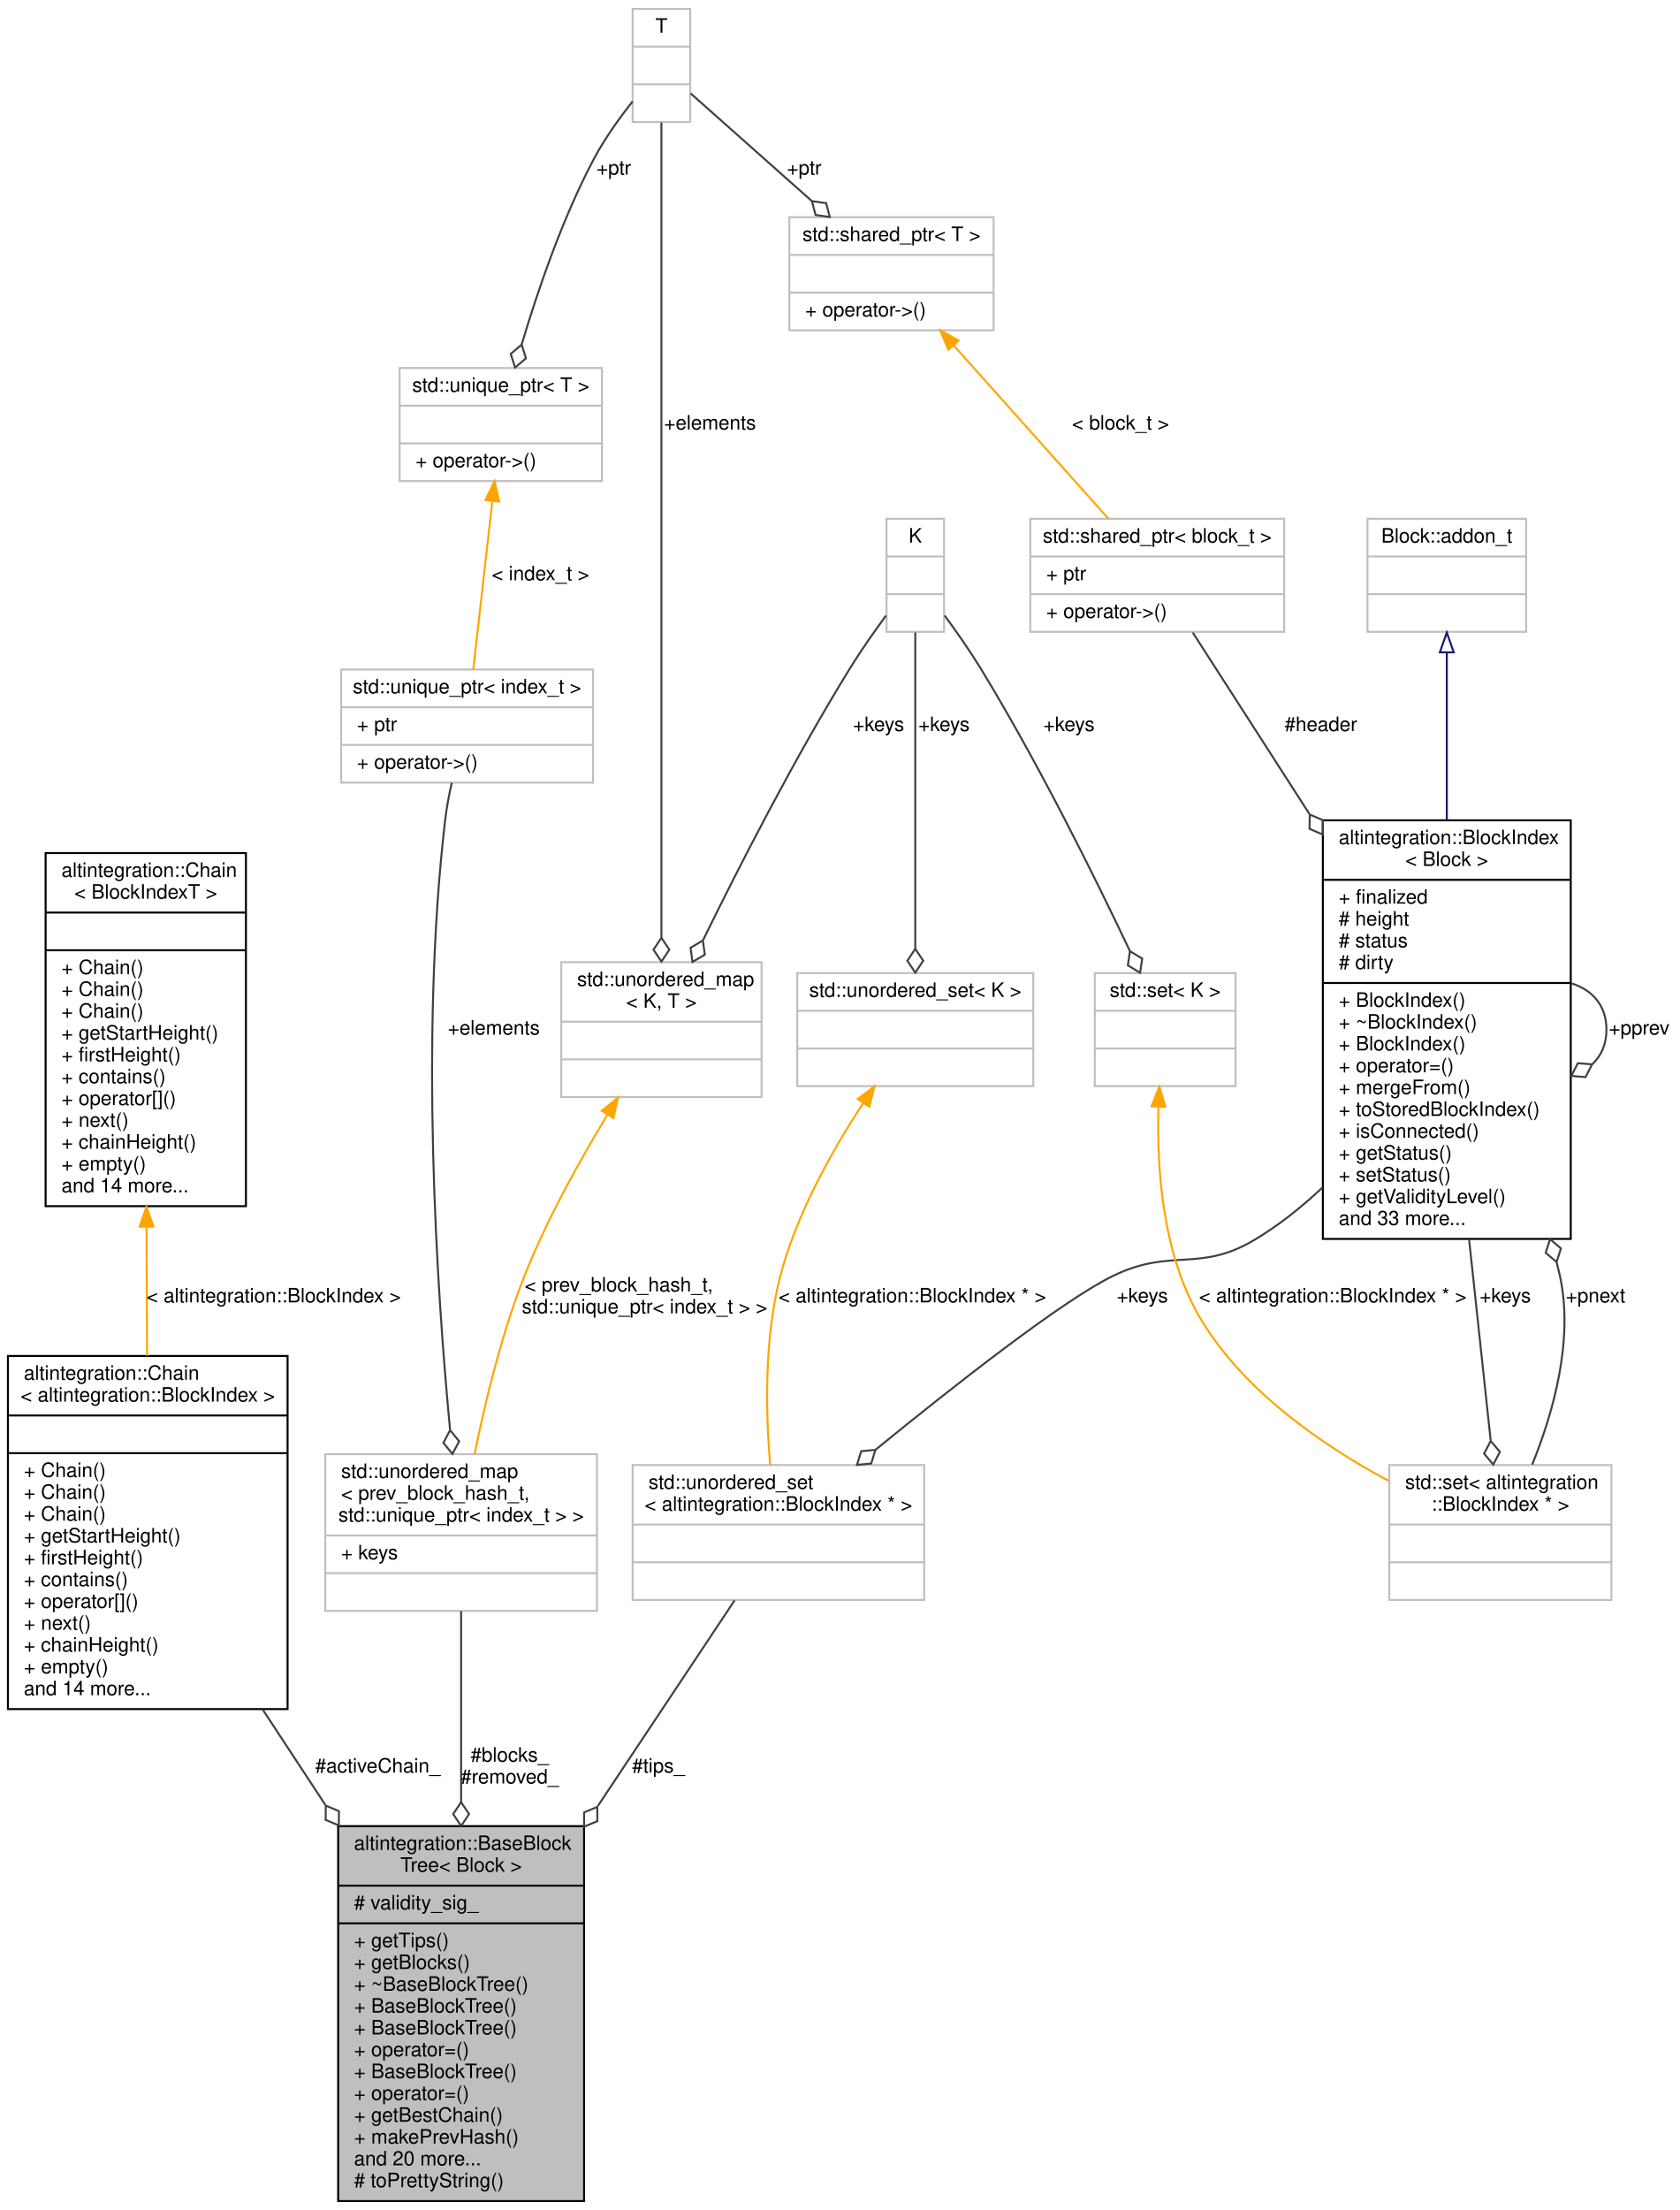
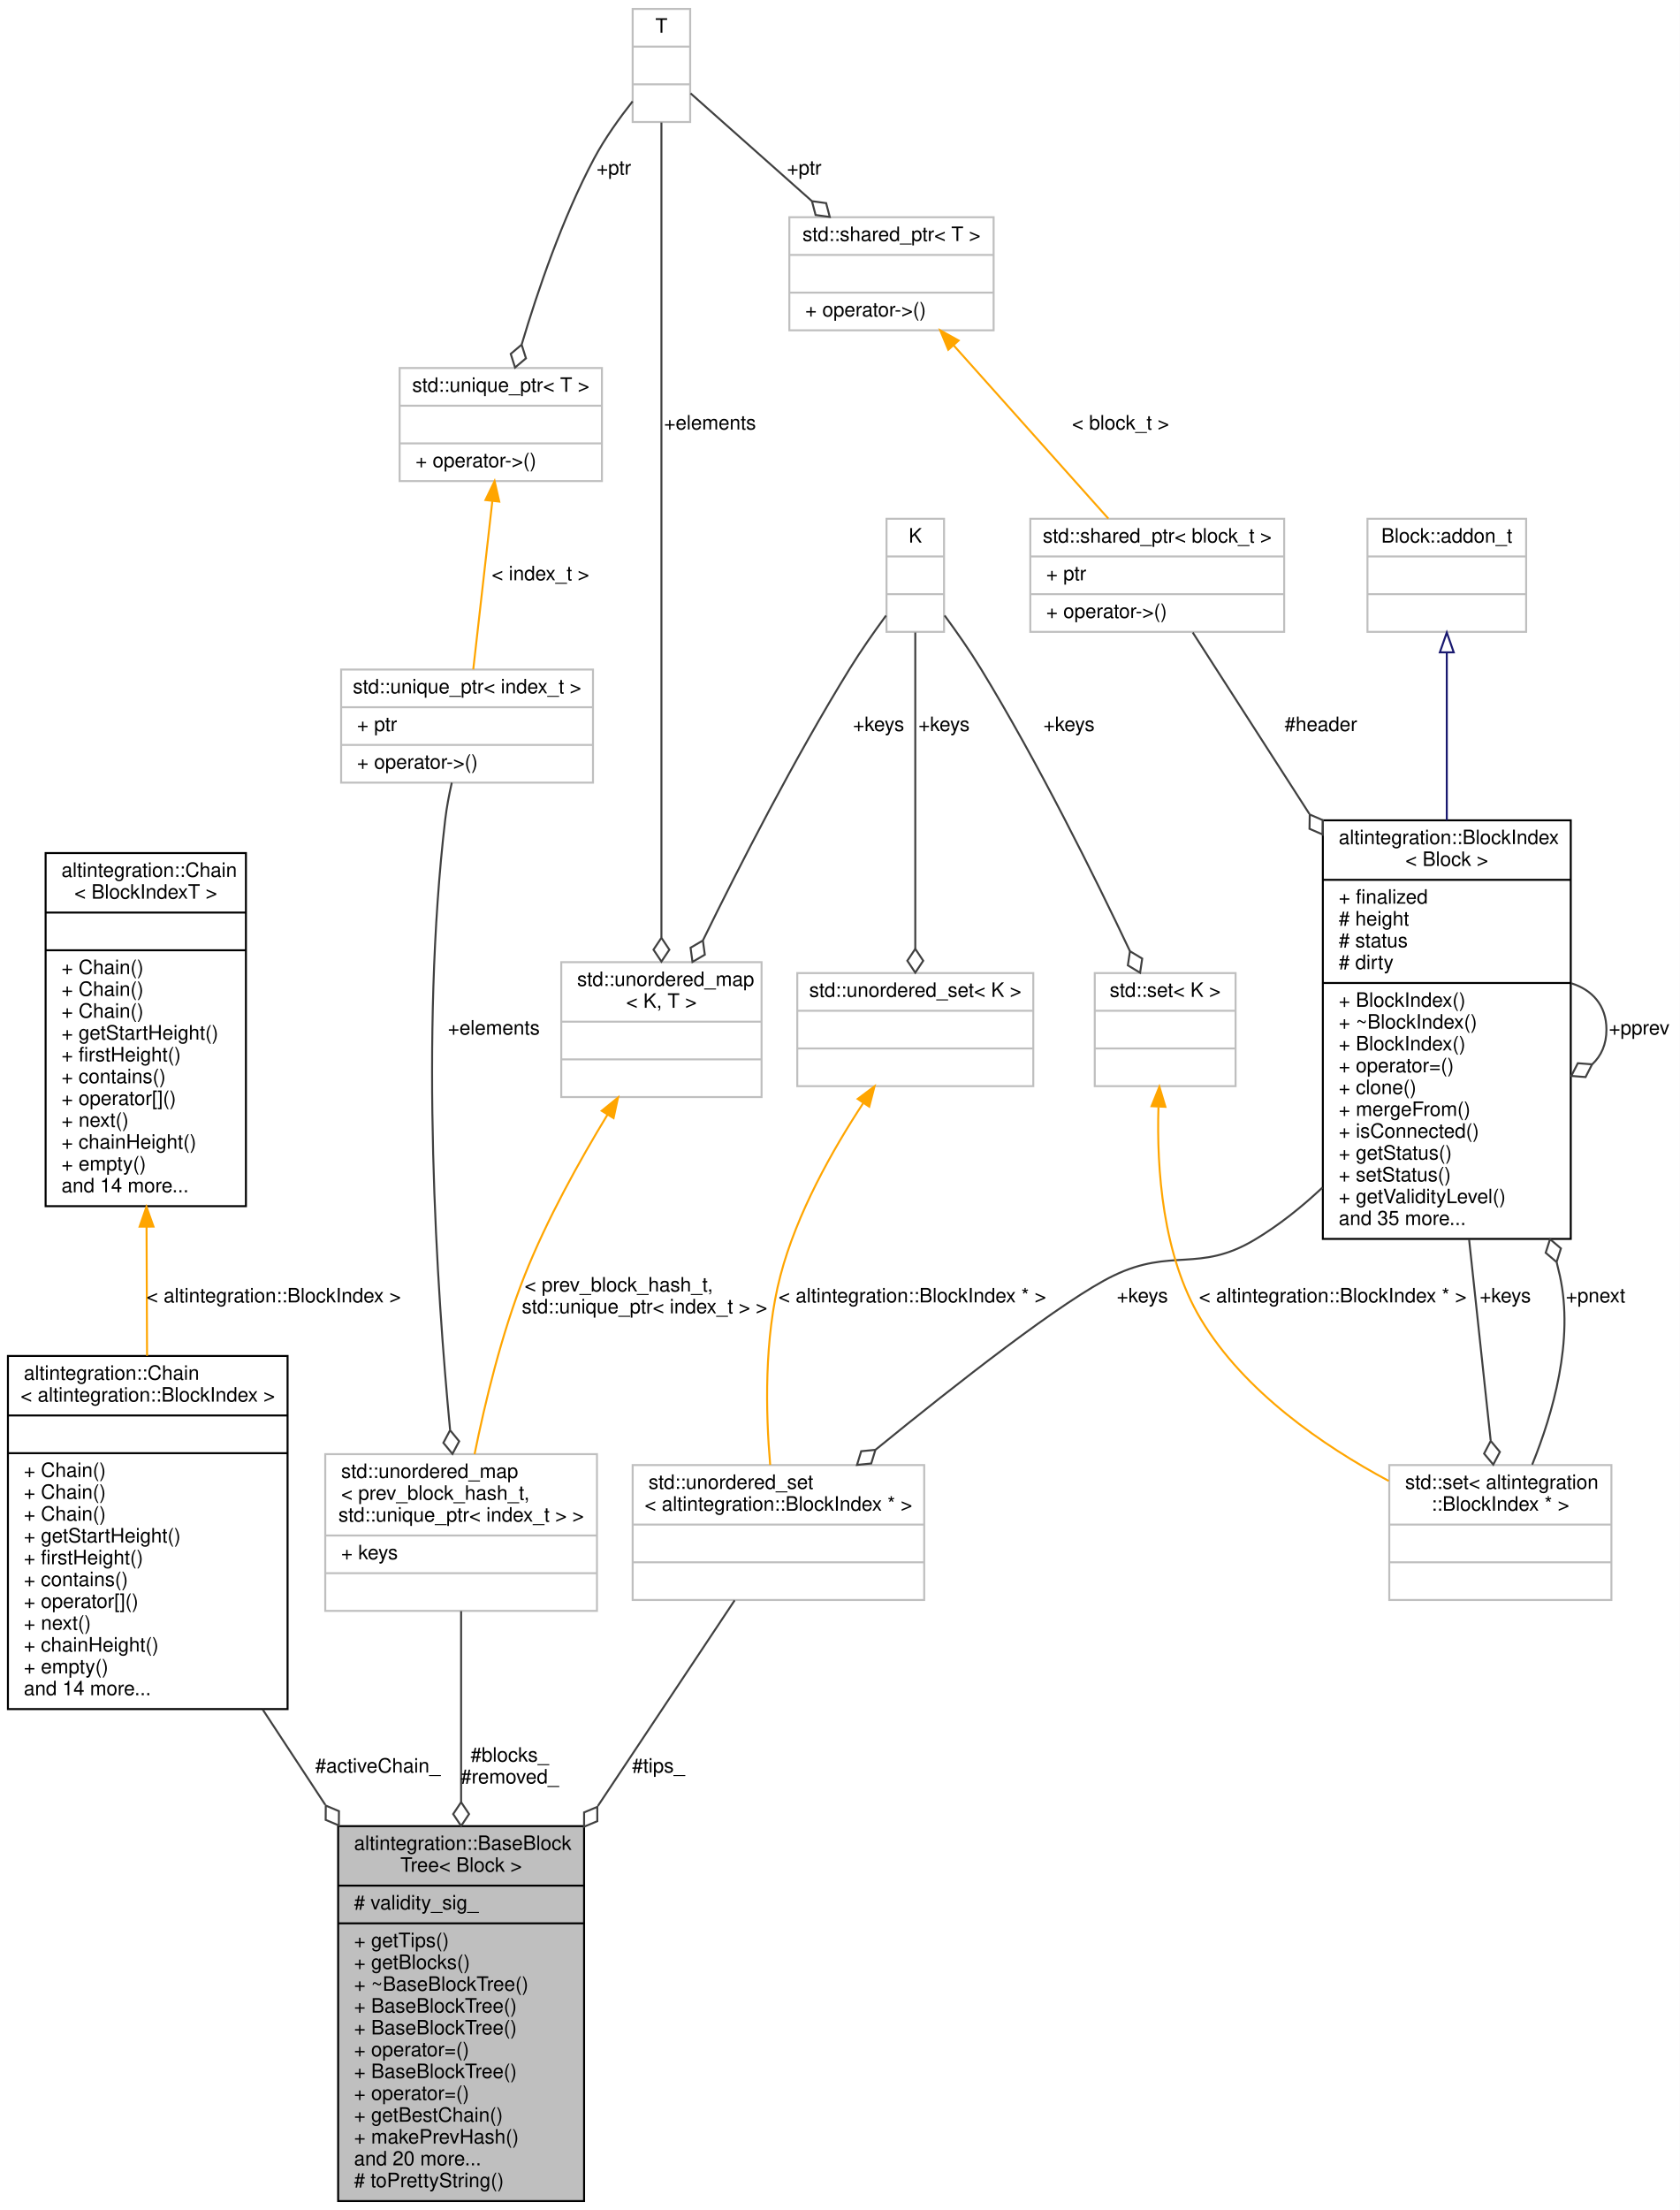
<svg xmlns="http://www.w3.org/2000/svg" xmlns:xlink="http://www.w3.org/1999/xlink" width="847pt" height="1114pt" viewBox="0.00 0.00 847.00 1114.00">
  <g id="graph0" class="graph" transform="scale(1 1) rotate(0) translate(4 1110)">
    <polygon fill="white" stroke="transparent" points="-4,4 -4,-1110 843,-1110 843,4 -4,4" />
    <g id="node1" class="node">
      <g id="a_node1">
        <a xlink:title="Base block tree that stores all blocks, maintains tree tips, maintains active chain.">
          <polygon fill="#bfbfbf" stroke="black" points="166.5,-0.5 166.5,-189.5 290.5,-189.5 290.5,-0.5 166.5,-0.5" />
          <text text-anchor="start" x="174.5" y="-177.5" font-family="Helvetica,sans-Serif" font-size="10.00">altintegration::BaseBlock</text>
          <text text-anchor="middle" x="228.5" y="-166.5" font-family="Helvetica,sans-Serif" font-size="10.00">Tree&lt; Block &gt;</text>
          <polyline fill="none" stroke="black" points="166.5,-159.5 290.5,-159.5 " />
          <text text-anchor="start" x="174.5" y="-147.5" font-family="Helvetica,sans-Serif" font-size="10.00"># validity_sig_</text>
          <polyline fill="none" stroke="black" points="166.5,-140.5 290.5,-140.5 " />
          <text text-anchor="start" x="174.5" y="-128.5" font-family="Helvetica,sans-Serif" font-size="10.00">+ getTips()</text>
          <text text-anchor="start" x="174.5" y="-117.5" font-family="Helvetica,sans-Serif" font-size="10.00">+ getBlocks()</text>
          <text text-anchor="start" x="174.5" y="-106.5" font-family="Helvetica,sans-Serif" font-size="10.00">+ ~BaseBlockTree()</text>
          <text text-anchor="start" x="174.5" y="-95.5" font-family="Helvetica,sans-Serif" font-size="10.00">+ BaseBlockTree()</text>
          <text text-anchor="start" x="174.5" y="-84.5" font-family="Helvetica,sans-Serif" font-size="10.00">+ BaseBlockTree()</text>
          <text text-anchor="start" x="174.5" y="-73.5" font-family="Helvetica,sans-Serif" font-size="10.00">+ operator=()</text>
          <text text-anchor="start" x="174.5" y="-62.5" font-family="Helvetica,sans-Serif" font-size="10.00">+ BaseBlockTree()</text>
          <text text-anchor="start" x="174.5" y="-51.5" font-family="Helvetica,sans-Serif" font-size="10.00">+ operator=()</text>
          <text text-anchor="start" x="174.5" y="-40.5" font-family="Helvetica,sans-Serif" font-size="10.00">+ getBestChain()</text>
          <text text-anchor="start" x="174.5" y="-29.5" font-family="Helvetica,sans-Serif" font-size="10.00">+ makePrevHash()</text>
          <text text-anchor="start" x="174.5" y="-18.5" font-family="Helvetica,sans-Serif" font-size="10.00">and 20 more...</text>
          <text text-anchor="start" x="174.5" y="-7.5" font-family="Helvetica,sans-Serif" font-size="10.00"># toPrettyString()</text>
        </a>
      </g>
    </g>
    <g id="node2" class="node">
      <g id="a_node2">
        <a xlink:href="structaltintegration_1_1Chain.html" target="_top" xlink:title=" ">
          <polygon fill="white" stroke="black" points="0,-248.5 0,-426.5 141,-426.5 141,-248.5 0,-248.5" />
          <text text-anchor="start" x="8" y="-414.5" font-family="Helvetica,sans-Serif" font-size="10.00">altintegration::Chain</text>
          <text text-anchor="middle" x="70.5" y="-403.5" font-family="Helvetica,sans-Serif" font-size="10.00">&lt; altintegration::BlockIndex &gt;</text>
          <polyline fill="none" stroke="black" points="0,-396.5 141,-396.5 " />
          <text text-anchor="middle" x="70.5" y="-384.5" font-family="Helvetica,sans-Serif" font-size="10.00"> </text>
          <polyline fill="none" stroke="black" points="0,-377.5 141,-377.5 " />
          <text text-anchor="start" x="8" y="-365.5" font-family="Helvetica,sans-Serif" font-size="10.00">+ Chain()</text>
          <text text-anchor="start" x="8" y="-354.5" font-family="Helvetica,sans-Serif" font-size="10.00">+ Chain()</text>
          <text text-anchor="start" x="8" y="-343.5" font-family="Helvetica,sans-Serif" font-size="10.00">+ Chain()</text>
          <text text-anchor="start" x="8" y="-332.5" font-family="Helvetica,sans-Serif" font-size="10.00">+ getStartHeight()</text>
          <text text-anchor="start" x="8" y="-321.5" font-family="Helvetica,sans-Serif" font-size="10.00">+ firstHeight()</text>
          <text text-anchor="start" x="8" y="-310.5" font-family="Helvetica,sans-Serif" font-size="10.00">+ contains()</text>
          <text text-anchor="start" x="8" y="-299.5" font-family="Helvetica,sans-Serif" font-size="10.00">+ operator[]()</text>
          <text text-anchor="start" x="8" y="-288.5" font-family="Helvetica,sans-Serif" font-size="10.00">+ next()</text>
          <text text-anchor="start" x="8" y="-277.5" font-family="Helvetica,sans-Serif" font-size="10.00">+ chainHeight()</text>
          <text text-anchor="start" x="8" y="-266.5" font-family="Helvetica,sans-Serif" font-size="10.00">+ empty()</text>
          <text text-anchor="start" x="8" y="-255.5" font-family="Helvetica,sans-Serif" font-size="10.00">and 14 more...</text>
        </a>
      </g>
    </g>
    <g id="edge1" class="edge">
      <path fill="none" stroke="#404040" d="M128.44,-248.31C138.7,-232.7 149.47,-216.3 159.98,-200.29" />
      <polygon fill="none" stroke="#404040" points="160.26,-199.87 160.21,-192.66 166.85,-189.84 166.9,-197.05 160.26,-199.87" />
      <text text-anchor="middle" x="186.5" y="-216.5" font-family="Helvetica,sans-Serif" font-size="10.00"> #activeChain_</text>
    </g>
    <g id="node3" class="node">
      <g id="a_node3">
        <a xlink:href="structaltintegration_1_1Chain.html" target="_top" xlink:title="Fully in-memory chain representation.">
          <polygon fill="white" stroke="black" points="19,-502 19,-680 120,-680 120,-502 19,-502" />
          <text text-anchor="start" x="27" y="-668" font-family="Helvetica,sans-Serif" font-size="10.00">altintegration::Chain</text>
          <text text-anchor="middle" x="69.5" y="-657" font-family="Helvetica,sans-Serif" font-size="10.00">&lt; BlockIndexT &gt;</text>
          <polyline fill="none" stroke="black" points="19,-650 120,-650 " />
          <text text-anchor="middle" x="69.5" y="-638" font-family="Helvetica,sans-Serif" font-size="10.00"> </text>
          <polyline fill="none" stroke="black" points="19,-631 120,-631 " />
          <text text-anchor="start" x="27" y="-619" font-family="Helvetica,sans-Serif" font-size="10.00">+ Chain()</text>
          <text text-anchor="start" x="27" y="-608" font-family="Helvetica,sans-Serif" font-size="10.00">+ Chain()</text>
          <text text-anchor="start" x="27" y="-597" font-family="Helvetica,sans-Serif" font-size="10.00">+ Chain()</text>
          <text text-anchor="start" x="27" y="-586" font-family="Helvetica,sans-Serif" font-size="10.00">+ getStartHeight()</text>
          <text text-anchor="start" x="27" y="-575" font-family="Helvetica,sans-Serif" font-size="10.00">+ firstHeight()</text>
          <text text-anchor="start" x="27" y="-564" font-family="Helvetica,sans-Serif" font-size="10.00">+ contains()</text>
          <text text-anchor="start" x="27" y="-553" font-family="Helvetica,sans-Serif" font-size="10.00">+ operator[]()</text>
          <text text-anchor="start" x="27" y="-542" font-family="Helvetica,sans-Serif" font-size="10.00">+ next()</text>
          <text text-anchor="start" x="27" y="-531" font-family="Helvetica,sans-Serif" font-size="10.00">+ chainHeight()</text>
          <text text-anchor="start" x="27" y="-520" font-family="Helvetica,sans-Serif" font-size="10.00">+ empty()</text>
          <text text-anchor="start" x="27" y="-509" font-family="Helvetica,sans-Serif" font-size="10.00">and 14 more...</text>
        </a>
      </g>
    </g>
    <g id="edge2" class="edge">
      <path fill="none" stroke="orange" d="M69.89,-491.59C69.98,-470.16 70.07,-447.61 70.15,-426.6" />
      <polygon fill="orange" stroke="orange" points="66.39,-491.67 69.85,-501.68 73.39,-491.7 66.39,-491.67" />
      <text text-anchor="middle" x="134" y="-453.5" font-family="Helvetica,sans-Serif" font-size="10.00"> &lt; altintegration::BlockIndex &gt;</text>
    </g>
    <g id="node4" class="node">
      <g id="a_node4">
        <a xlink:title=" ">
          <polygon fill="white" stroke="#bfbfbf" points="160,-298 160,-377 297,-377 297,-298 160,-298" />
          <text text-anchor="start" x="168" y="-365" font-family="Helvetica,sans-Serif" font-size="10.00">std::unordered_map</text>
          <text text-anchor="start" x="168" y="-354" font-family="Helvetica,sans-Serif" font-size="10.00">&lt; prev_block_hash_t,</text>
          <text text-anchor="middle" x="228.5" y="-343" font-family="Helvetica,sans-Serif" font-size="10.00"> std::unique_ptr&lt; index_t &gt; &gt;</text>
          <polyline fill="none" stroke="#bfbfbf" points="160,-336 297,-336 " />
          <text text-anchor="start" x="168" y="-324" font-family="Helvetica,sans-Serif" font-size="10.00">+ keys</text>
          <polyline fill="none" stroke="#bfbfbf" points="160,-317 297,-317 " />
          <text text-anchor="middle" x="228.5" y="-305" font-family="Helvetica,sans-Serif" font-size="10.00"> </text>
        </a>
      </g>
    </g>
    <g id="edge3" class="edge">
      <path fill="none" stroke="#404040" d="M228.5,-297.86C228.5,-271.73 228.5,-235.86 228.5,-201.61" />
      <polygon fill="none" stroke="#404040" points="228.5,-201.58 224.5,-195.58 228.5,-189.58 232.5,-195.58 228.5,-201.58" />
      <text text-anchor="middle" x="253" y="-222" font-family="Helvetica,sans-Serif" font-size="10.00"> #blocks_</text>
      <text text-anchor="middle" x="253" y="-211" font-family="Helvetica,sans-Serif" font-size="10.00">#removed_</text>
    </g>
    <g id="node5" class="node">
      <g id="a_node5">
        <a xlink:title=" ">
          <polygon fill="white" stroke="#bfbfbf" points="168,-715.5 168,-772.5 295,-772.5 295,-715.5 168,-715.5" />
          <text text-anchor="middle" x="231.5" y="-760.5" font-family="Helvetica,sans-Serif" font-size="10.00">std::unique_ptr&lt; index_t &gt;</text>
          <polyline fill="none" stroke="#bfbfbf" points="168,-753.5 295,-753.5 " />
          <text text-anchor="start" x="176" y="-741.5" font-family="Helvetica,sans-Serif" font-size="10.00">+ ptr</text>
          <polyline fill="none" stroke="#bfbfbf" points="168,-734.5 295,-734.5 " />
          <text text-anchor="start" x="176" y="-722.5" font-family="Helvetica,sans-Serif" font-size="10.00">+ operator-&gt;()</text>
        </a>
      </g>
    </g>
    <g id="edge4" class="edge">
      <path fill="none" stroke="#404040" d="M223.8,-715.46C222.43,-709.42 221.21,-703.03 220.5,-697 207.65,-588.01 216.29,-459.14 222.92,-389.44" />
      <polygon fill="none" stroke="#404040" points="222.95,-389.07 219.56,-382.71 224.13,-377.13 227.52,-383.49 222.95,-389.07" />
      <text text-anchor="middle" x="245" y="-588.5" font-family="Helvetica,sans-Serif" font-size="10.00"> +elements</text>
    </g>
    <g id="node6" class="node">
      <g id="a_node6">
        <a xlink:title=" ">
          <polygon fill="white" stroke="#bfbfbf" points="197.5,-867.5 197.5,-924.5 299.5,-924.5 299.5,-867.5 197.5,-867.5" />
          <text text-anchor="middle" x="248.5" y="-912.5" font-family="Helvetica,sans-Serif" font-size="10.00">std::unique_ptr&lt; T &gt;</text>
          <polyline fill="none" stroke="#bfbfbf" points="197.5,-905.5 299.5,-905.5 " />
          <text text-anchor="middle" x="248.5" y="-893.5" font-family="Helvetica,sans-Serif" font-size="10.00"> </text>
          <polyline fill="none" stroke="#bfbfbf" points="197.5,-886.5 299.5,-886.5 " />
          <text text-anchor="start" x="205.5" y="-874.5" font-family="Helvetica,sans-Serif" font-size="10.00">+ operator-&gt;()</text>
        </a>
      </g>
    </g>
    <g id="edge5" class="edge">
      <path fill="none" stroke="orange" d="M244.25,-857.47C241.26,-831.11 237.33,-796.43 234.63,-772.59" />
      <polygon fill="orange" stroke="orange" points="240.78,-857.95 245.38,-867.49 247.73,-857.16 240.78,-857.95" />
      <text text-anchor="middle" x="268.5" y="-817.5" font-family="Helvetica,sans-Serif" font-size="10.00"> &lt; index_t &gt;</text>
    </g>
    <g id="node7" class="node">
      <g id="a_node7">
        <a xlink:title=" ">
          <polygon fill="white" stroke="#bfbfbf" points="315,-1048.5 315,-1105.5 344,-1105.5 344,-1048.5 315,-1048.5" />
          <text text-anchor="middle" x="329.5" y="-1093.5" font-family="Helvetica,sans-Serif" font-size="10.00">T</text>
          <polyline fill="none" stroke="#bfbfbf" points="315,-1086.5 344,-1086.5 " />
          <text text-anchor="middle" x="329.5" y="-1074.5" font-family="Helvetica,sans-Serif" font-size="10.00"> </text>
          <polyline fill="none" stroke="#bfbfbf" points="315,-1067.5 344,-1067.5 " />
          <text text-anchor="middle" x="329.5" y="-1055.5" font-family="Helvetica,sans-Serif" font-size="10.00"> </text>
        </a>
      </g>
    </g>
    <g id="edge6" class="edge">
      <path fill="none" stroke="#404040" d="M314.96,-1058.9C308.39,-1050.57 300.9,-1040.17 295.5,-1030 279.62,-1000.08 267.18,-963.67 259.09,-936.51" />
      <polygon fill="none" stroke="#404040" points="259.02,-936.27 253.52,-931.62 255.69,-924.74 261.2,-929.39 259.02,-936.27" />
      <text text-anchor="middle" x="305.5" y="-1022" font-family="Helvetica,sans-Serif" font-size="10.00"> +ptr</text>
    </g>
    <g id="node8" class="node">
      <g id="a_node8">
        <a xlink:title=" ">
          <polygon fill="white" stroke="#bfbfbf" points="279,-557 279,-625 380,-625 380,-557 279,-557" />
          <text text-anchor="start" x="287" y="-613" font-family="Helvetica,sans-Serif" font-size="10.00">std::unordered_map</text>
          <text text-anchor="middle" x="329.5" y="-602" font-family="Helvetica,sans-Serif" font-size="10.00">&lt; K, T &gt;</text>
          <polyline fill="none" stroke="#bfbfbf" points="279,-595 380,-595 " />
          <text text-anchor="middle" x="329.5" y="-583" font-family="Helvetica,sans-Serif" font-size="10.00"> </text>
          <polyline fill="none" stroke="#bfbfbf" points="279,-576 380,-576 " />
          <text text-anchor="middle" x="329.5" y="-564" font-family="Helvetica,sans-Serif" font-size="10.00"> </text>
        </a>
      </g>
    </g>
    <g id="edge9" class="edge">
      <path fill="none" stroke="#404040" d="M329.5,-1048.24C329.5,-968.19 329.5,-736.33 329.5,-637.5" />
      <polygon fill="none" stroke="#404040" points="329.5,-637.29 325.5,-631.29 329.5,-625.29 333.5,-631.29 329.5,-637.29" />
      <text text-anchor="middle" x="354" y="-893.5" font-family="Helvetica,sans-Serif" font-size="10.00"> +elements</text>
    </g>
    <g id="node14" class="node">
      <g id="a_node14">
        <a xlink:title=" ">
          <polygon fill="white" stroke="#bfbfbf" points="394,-943.5 394,-1000.5 497,-1000.5 497,-943.5 394,-943.5" />
          <text text-anchor="middle" x="445.5" y="-988.5" font-family="Helvetica,sans-Serif" font-size="10.00">std::shared_ptr&lt; T &gt;</text>
          <polyline fill="none" stroke="#bfbfbf" points="394,-981.5 497,-981.5 " />
          <text text-anchor="middle" x="445.5" y="-969.5" font-family="Helvetica,sans-Serif" font-size="10.00"> </text>
          <polyline fill="none" stroke="#bfbfbf" points="394,-962.5 497,-962.5 " />
          <text text-anchor="start" x="402" y="-950.5" font-family="Helvetica,sans-Serif" font-size="10.00">+ operator-&gt;()</text>
        </a>
      </g>
    </g>
    <g id="edge15" class="edge">
      <path fill="none" stroke="#404040" d="M344.19,-1062.95C359.49,-1049.37 384.12,-1027.51 405.26,-1008.73" />
      <polygon fill="none" stroke="#404040" points="405.4,-1008.6 407.23,-1001.63 414.38,-1000.64 412.55,-1007.61 405.4,-1008.6" />
      <text text-anchor="middle" x="401.5" y="-1022" font-family="Helvetica,sans-Serif" font-size="10.00"> +ptr</text>
    </g>
    <g id="edge7" class="edge">
      <path fill="none" stroke="orange" d="M302.36,-548.21C288.27,-525.03 271.71,-495.25 260.5,-467 248.89,-437.72 240.54,-402.98 235.29,-377.01" />
      <polygon fill="orange" stroke="orange" points="299.4,-550.07 307.62,-556.75 305.36,-546.4 299.4,-550.07" />
      <text text-anchor="start" x="260.5" y="-459" font-family="Helvetica,sans-Serif" font-size="10.00"> &lt; prev_block_hash_t,</text>
      <text text-anchor="middle" x="321" y="-448" font-family="Helvetica,sans-Serif" font-size="10.00"> std::unique_ptr&lt; index_t &gt; &gt;</text>
    </g>
    <g id="node9" class="node">
      <g id="a_node9">
        <a xlink:title=" ">
          <polygon fill="white" stroke="#bfbfbf" points="443,-791.5 443,-848.5 472,-848.5 472,-791.5 443,-791.5" />
          <text text-anchor="middle" x="457.5" y="-836.5" font-family="Helvetica,sans-Serif" font-size="10.00">K</text>
          <polyline fill="none" stroke="#bfbfbf" points="443,-829.5 472,-829.5 " />
          <text text-anchor="middle" x="457.5" y="-817.5" font-family="Helvetica,sans-Serif" font-size="10.00"> </text>
          <polyline fill="none" stroke="#bfbfbf" points="443,-810.5 472,-810.5 " />
          <text text-anchor="middle" x="457.5" y="-798.5" font-family="Helvetica,sans-Serif" font-size="10.00"> </text>
        </a>
      </g>
    </g>
    <g id="edge8" class="edge">
      <path fill="none" stroke="#404040" d="M442.75,-799.71C436.82,-791.63 430.07,-782.03 424.5,-773 396.55,-727.7 368.74,-673.35 350.5,-636.11" />
      <polygon fill="none" stroke="#404040" points="350.41,-635.92 344.19,-632.27 345.16,-625.13 351.38,-628.77 350.41,-635.92" />
      <text text-anchor="middle" x="439" y="-741.5" font-family="Helvetica,sans-Serif" font-size="10.00"> +keys</text>
    </g>
    <g id="node16" class="node">
      <g id="a_node16">
        <a xlink:title=" ">
          <polygon fill="white" stroke="#bfbfbf" points="548,-562.5 548,-619.5 619,-619.5 619,-562.5 548,-562.5" />
          <text text-anchor="middle" x="583.5" y="-607.5" font-family="Helvetica,sans-Serif" font-size="10.00">std::set&lt; K &gt;</text>
          <polyline fill="none" stroke="#bfbfbf" points="548,-600.5 619,-600.5 " />
          <text text-anchor="middle" x="583.5" y="-588.5" font-family="Helvetica,sans-Serif" font-size="10.00"> </text>
          <polyline fill="none" stroke="#bfbfbf" points="548,-581.5 619,-581.5 " />
          <text text-anchor="middle" x="583.5" y="-569.5" font-family="Helvetica,sans-Serif" font-size="10.00"> </text>
        </a>
      </g>
    </g>
    <g id="edge20" class="edge">
      <path fill="none" stroke="#404040" d="M472.29,-799.74C478.23,-791.66 484.97,-782.06 490.5,-773 519.55,-725.46 548.09,-667.81 565.74,-630.55" />
      <polygon fill="none" stroke="#404040" points="565.75,-630.53 564.68,-623.4 570.85,-619.67 571.92,-626.8 565.75,-630.53" />
      <text text-anchor="middle" x="535" y="-741.5" font-family="Helvetica,sans-Serif" font-size="10.00"> +keys</text>
    </g>
    <g id="node17" class="node">
      <g id="a_node17">
        <a xlink:title=" ">
          <polygon fill="white" stroke="#bfbfbf" points="398,-562.5 398,-619.5 517,-619.5 517,-562.5 398,-562.5" />
          <text text-anchor="middle" x="457.5" y="-607.5" font-family="Helvetica,sans-Serif" font-size="10.00">std::unordered_set&lt; K &gt;</text>
          <polyline fill="none" stroke="#bfbfbf" points="398,-600.5 517,-600.5 " />
          <text text-anchor="middle" x="457.5" y="-588.5" font-family="Helvetica,sans-Serif" font-size="10.00"> </text>
          <polyline fill="none" stroke="#bfbfbf" points="398,-581.5 517,-581.5 " />
          <text text-anchor="middle" x="457.5" y="-569.5" font-family="Helvetica,sans-Serif" font-size="10.00"> </text>
        </a>
      </g>
    </g>
    <g id="edge22" class="edge">
      <path fill="none" stroke="#404040" d="M457.5,-791.17C457.5,-751.23 457.5,-677.48 457.5,-631.8" />
      <polygon fill="none" stroke="#404040" points="457.5,-631.71 453.5,-625.71 457.5,-619.71 461.5,-625.71 457.5,-631.71" />
      <text text-anchor="middle" x="472" y="-741.5" font-family="Helvetica,sans-Serif" font-size="10.00"> +keys</text>
    </g>
    <g id="node10" class="node">
      <g id="a_node10">
        <a xlink:title=" ">
          <polygon fill="white" stroke="#bfbfbf" points="315,-303.5 315,-371.5 462,-371.5 462,-303.5 315,-303.5" />
          <text text-anchor="start" x="323" y="-359.5" font-family="Helvetica,sans-Serif" font-size="10.00">std::unordered_set</text>
          <text text-anchor="middle" x="388.5" y="-348.5" font-family="Helvetica,sans-Serif" font-size="10.00">&lt; altintegration::BlockIndex * &gt;</text>
          <polyline fill="none" stroke="#bfbfbf" points="315,-341.5 462,-341.5 " />
          <text text-anchor="middle" x="388.5" y="-329.5" font-family="Helvetica,sans-Serif" font-size="10.00"> </text>
          <polyline fill="none" stroke="#bfbfbf" points="315,-322.5 462,-322.5 " />
          <text text-anchor="middle" x="388.5" y="-310.5" font-family="Helvetica,sans-Serif" font-size="10.00"> </text>
        </a>
      </g>
    </g>
    <g id="edge10" class="edge">
      <path fill="none" stroke="#404040" d="M366.42,-303.31C348.52,-276.4 322.27,-236.94 297.46,-199.66" />
      <polygon fill="none" stroke="#404040" points="297.16,-199.2 290.51,-196.42 290.51,-189.21 297.17,-191.99 297.16,-199.2" />
      <text text-anchor="middle" x="328" y="-216.5" font-family="Helvetica,sans-Serif" font-size="10.00"> #tips_</text>
    </g>
    <g id="node11" class="node">
      <g id="a_node11">
        <a xlink:href="structaltintegration_1_1BlockIndex.html" target="_top" xlink:title="A node in a block tree.">
          <polygon fill="white" stroke="black" points="663,-485.5 663,-696.5 788,-696.5 788,-485.5 663,-485.5" />
          <text text-anchor="start" x="671" y="-684.5" font-family="Helvetica,sans-Serif" font-size="10.00">altintegration::BlockIndex</text>
          <text text-anchor="middle" x="725.5" y="-673.5" font-family="Helvetica,sans-Serif" font-size="10.00">&lt; Block &gt;</text>
          <polyline fill="none" stroke="black" points="663,-666.5 788,-666.5 " />
          <text text-anchor="start" x="671" y="-654.5" font-family="Helvetica,sans-Serif" font-size="10.00">+ finalized</text>
          <text text-anchor="start" x="671" y="-643.5" font-family="Helvetica,sans-Serif" font-size="10.00"># height</text>
          <text text-anchor="start" x="671" y="-632.5" font-family="Helvetica,sans-Serif" font-size="10.00"># status</text>
          <text text-anchor="start" x="671" y="-621.5" font-family="Helvetica,sans-Serif" font-size="10.00"># dirty</text>
          <polyline fill="none" stroke="black" points="663,-614.5 788,-614.5 " />
          <text text-anchor="start" x="671" y="-602.5" font-family="Helvetica,sans-Serif" font-size="10.00">+ BlockIndex()</text>
          <text text-anchor="start" x="671" y="-591.5" font-family="Helvetica,sans-Serif" font-size="10.00">+ ~BlockIndex()</text>
          <text text-anchor="start" x="671" y="-580.5" font-family="Helvetica,sans-Serif" font-size="10.00">+ BlockIndex()</text>
          <text text-anchor="start" x="671" y="-569.5" font-family="Helvetica,sans-Serif" font-size="10.00">+ operator=()</text>
-           <text text-anchor="start" x="671" y="-558.5" font-family="Helvetica,sans-Serif" font-size="10.00">+ mergeFrom()</text>
-           <text text-anchor="start" x="671" y="-547.5" font-family="Helvetica,sans-Serif" font-size="10.00">+ toStoredBlockIndex()</text>
+           <text text-anchor="start" x="671" y="-558.5" font-family="Helvetica,sans-Serif" font-size="10.00">+ clone()</text>
+           <text text-anchor="start" x="671" y="-547.5" font-family="Helvetica,sans-Serif" font-size="10.00">+ mergeFrom()</text>
          <text text-anchor="start" x="671" y="-536.5" font-family="Helvetica,sans-Serif" font-size="10.00">+ isConnected()</text>
          <text text-anchor="start" x="671" y="-525.5" font-family="Helvetica,sans-Serif" font-size="10.00">+ getStatus()</text>
          <text text-anchor="start" x="671" y="-514.5" font-family="Helvetica,sans-Serif" font-size="10.00">+ setStatus()</text>
          <text text-anchor="start" x="671" y="-503.5" font-family="Helvetica,sans-Serif" font-size="10.00">+ getValidityLevel()</text>
-           <text text-anchor="start" x="671" y="-492.5" font-family="Helvetica,sans-Serif" font-size="10.00">and 33 more...</text>
+           <text text-anchor="start" x="671" y="-492.5" font-family="Helvetica,sans-Serif" font-size="10.00">and 35 more...</text>
        </a>
      </g>
    </g>
    <g id="edge11" class="edge">
      <path fill="none" stroke="#404040" d="M662.82,-511.41C652.21,-501.45 640.66,-492.23 628.5,-485 600.52,-468.36 586.82,-481.14 557.5,-467 532.37,-454.89 477.88,-412.17 437.53,-379.28" />
      <polygon fill="none" stroke="#404040" points="437.4,-379.18 430.23,-378.48 428.12,-371.58 435.29,-372.29 437.4,-379.18" />
      <text text-anchor="middle" x="572" y="-453.5" font-family="Helvetica,sans-Serif" font-size="10.00"> +keys</text>
    </g>
    <g id="edge16" class="edge">
      <path fill="none" stroke="#404040" d="M788.28,-614.35C798.76,-611.08 806,-603.3 806,-591 806,-583.5 803.31,-577.69 798.84,-573.54" />
      <polygon fill="none" stroke="#404040" points="798.76,-573.5 791.57,-574.06 788.28,-567.65 795.47,-567.08 798.76,-573.5" />
      <text text-anchor="middle" x="822.5" y="-588.5" font-family="Helvetica,sans-Serif" font-size="10.00"> +pprev</text>
    </g>
    <g id="node15" class="node">
      <g id="a_node15">
        <a xlink:title=" ">
          <polygon fill="white" stroke="#bfbfbf" points="696.5,-303.5 696.5,-371.5 808.5,-371.5 808.5,-303.5 696.5,-303.5" />
          <text text-anchor="start" x="704.5" y="-359.5" font-family="Helvetica,sans-Serif" font-size="10.00">std::set&lt; altintegration</text>
          <text text-anchor="middle" x="752.5" y="-348.5" font-family="Helvetica,sans-Serif" font-size="10.00">::BlockIndex * &gt;</text>
          <polyline fill="none" stroke="#bfbfbf" points="696.5,-341.5 808.5,-341.5 " />
          <text text-anchor="middle" x="752.5" y="-329.5" font-family="Helvetica,sans-Serif" font-size="10.00"> </text>
          <polyline fill="none" stroke="#bfbfbf" points="696.5,-322.5 808.5,-322.5 " />
          <text text-anchor="middle" x="752.5" y="-310.5" font-family="Helvetica,sans-Serif" font-size="10.00"> </text>
        </a>
      </g>
    </g>
    <g id="edge18" class="edge">
      <path fill="none" stroke="#404040" d="M736.75,-485.16C740.54,-449.86 744.58,-412.3 747.61,-384.03" />
      <polygon fill="none" stroke="#404040" points="747.65,-383.67 744.31,-377.27 748.93,-371.74 752.27,-378.13 747.65,-383.67" />
      <text text-anchor="middle" x="755" y="-453.5" font-family="Helvetica,sans-Serif" font-size="10.00"> +keys</text>
    </g>
    <g id="node12" class="node">
      <g id="a_node12">
        <a xlink:title=" ">
          <polygon fill="white" stroke="#bfbfbf" points="685.5,-791.5 685.5,-848.5 765.5,-848.5 765.5,-791.5 685.5,-791.5" />
          <text text-anchor="middle" x="725.5" y="-836.5" font-family="Helvetica,sans-Serif" font-size="10.00">Block::addon_t</text>
          <polyline fill="none" stroke="#bfbfbf" points="685.5,-829.5 765.5,-829.5 " />
          <text text-anchor="middle" x="725.5" y="-817.5" font-family="Helvetica,sans-Serif" font-size="10.00"> </text>
          <polyline fill="none" stroke="#bfbfbf" points="685.5,-810.5 765.5,-810.5 " />
          <text text-anchor="middle" x="725.5" y="-798.5" font-family="Helvetica,sans-Serif" font-size="10.00"> </text>
        </a>
      </g>
    </g>
    <g id="edge12" class="edge">
      <path fill="none" stroke="midnightblue" d="M725.5,-781.05C725.5,-757.79 725.5,-726.76 725.5,-696.58" />
      <polygon fill="none" stroke="midnightblue" points="722,-781.17 725.5,-791.17 729,-781.17 722,-781.17" />
    </g>
    <g id="node13" class="node">
      <g id="a_node13">
        <a xlink:title=" ">
          <polygon fill="white" stroke="#bfbfbf" points="515.5,-791.5 515.5,-848.5 643.5,-848.5 643.5,-791.5 515.5,-791.5" />
          <text text-anchor="middle" x="579.5" y="-836.5" font-family="Helvetica,sans-Serif" font-size="10.00">std::shared_ptr&lt; block_t &gt;</text>
          <polyline fill="none" stroke="#bfbfbf" points="515.5,-829.5 643.5,-829.5 " />
          <text text-anchor="start" x="523.5" y="-817.5" font-family="Helvetica,sans-Serif" font-size="10.00">+ ptr</text>
          <polyline fill="none" stroke="#bfbfbf" points="515.5,-810.5 643.5,-810.5 " />
          <text text-anchor="start" x="523.5" y="-798.5" font-family="Helvetica,sans-Serif" font-size="10.00">+ operator-&gt;()</text>
        </a>
      </g>
    </g>
    <g id="edge13" class="edge">
      <path fill="none" stroke="#404040" d="M597.4,-791.17C612.27,-768.04 634.44,-733.58 656.17,-699.8" />
      <polygon fill="none" stroke="#404040" points="656.4,-699.44 656.28,-692.23 662.89,-689.35 663.01,-696.56 656.4,-699.44" />
      <text text-anchor="middle" x="662" y="-741.5" font-family="Helvetica,sans-Serif" font-size="10.00"> #header</text>
    </g>
    <g id="edge14" class="edge">
      <path fill="none" stroke="orange" d="M476.86,-935.9C500.65,-909.27 532.89,-873.17 554.85,-848.59" />
      <polygon fill="orange" stroke="orange" points="474.13,-933.7 470.08,-943.49 479.35,-938.36 474.13,-933.7" />
      <text text-anchor="middle" x="561" y="-893.5" font-family="Helvetica,sans-Serif" font-size="10.00"> &lt; block_t &gt;</text>
    </g>
    <g id="edge17" class="edge">
      <path fill="none" stroke="#404040" d="M768.56,-371.73C779.08,-397.64 789.65,-434.56 782.5,-467 782.02,-469.19 781.49,-471.39 780.93,-473.59" />
      <polygon fill="none" stroke="#404040" points="780.86,-473.83 783.05,-480.7 777.56,-485.37 775.36,-478.5 780.86,-473.83" />
      <text text-anchor="middle" x="800.5" y="-453.5" font-family="Helvetica,sans-Serif" font-size="10.00"> +pnext</text>
    </g>
    <g id="edge19" class="edge">
      <path fill="none" stroke="orange" d="M580.11,-551.85C579.18,-520.92 582.13,-477.31 601.5,-445 623.35,-408.54 663.04,-381.29 696.24,-363.49" />
      <polygon fill="orange" stroke="orange" points="576.63,-552.4 580.58,-562.23 583.62,-552.08 576.63,-552.4" />
      <text text-anchor="middle" x="668" y="-453.5" font-family="Helvetica,sans-Serif" font-size="10.00"> &lt; altintegration::BlockIndex * &gt;</text>
    </g>
    <g id="edge21" class="edge">
      <path fill="none" stroke="orange" d="M431.19,-553.85C415.76,-530.37 397.73,-498.39 389.5,-467 381.21,-435.38 382.08,-397.87 384.34,-371.57" />
      <polygon fill="orange" stroke="orange" points="428.47,-556.06 436.95,-562.41 434.28,-552.16 428.47,-556.06" />
      <text text-anchor="middle" x="456" y="-453.5" font-family="Helvetica,sans-Serif" font-size="10.00"> &lt; altintegration::BlockIndex * &gt;</text>
    </g>
  </g>
</svg>
